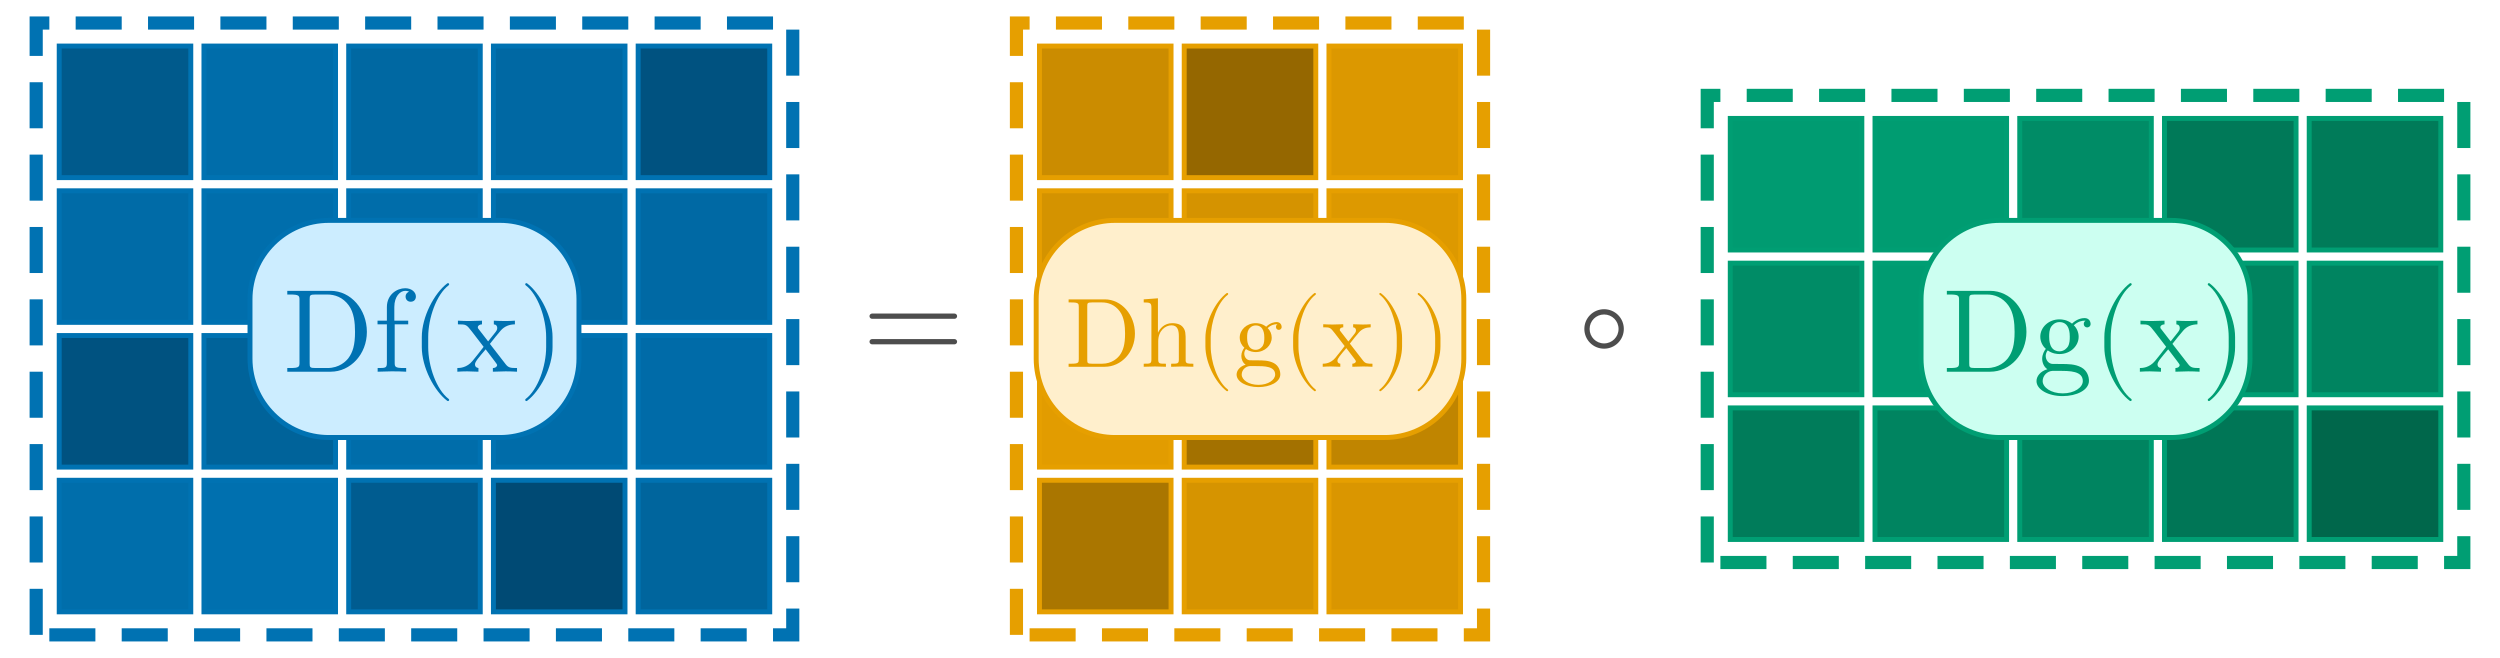
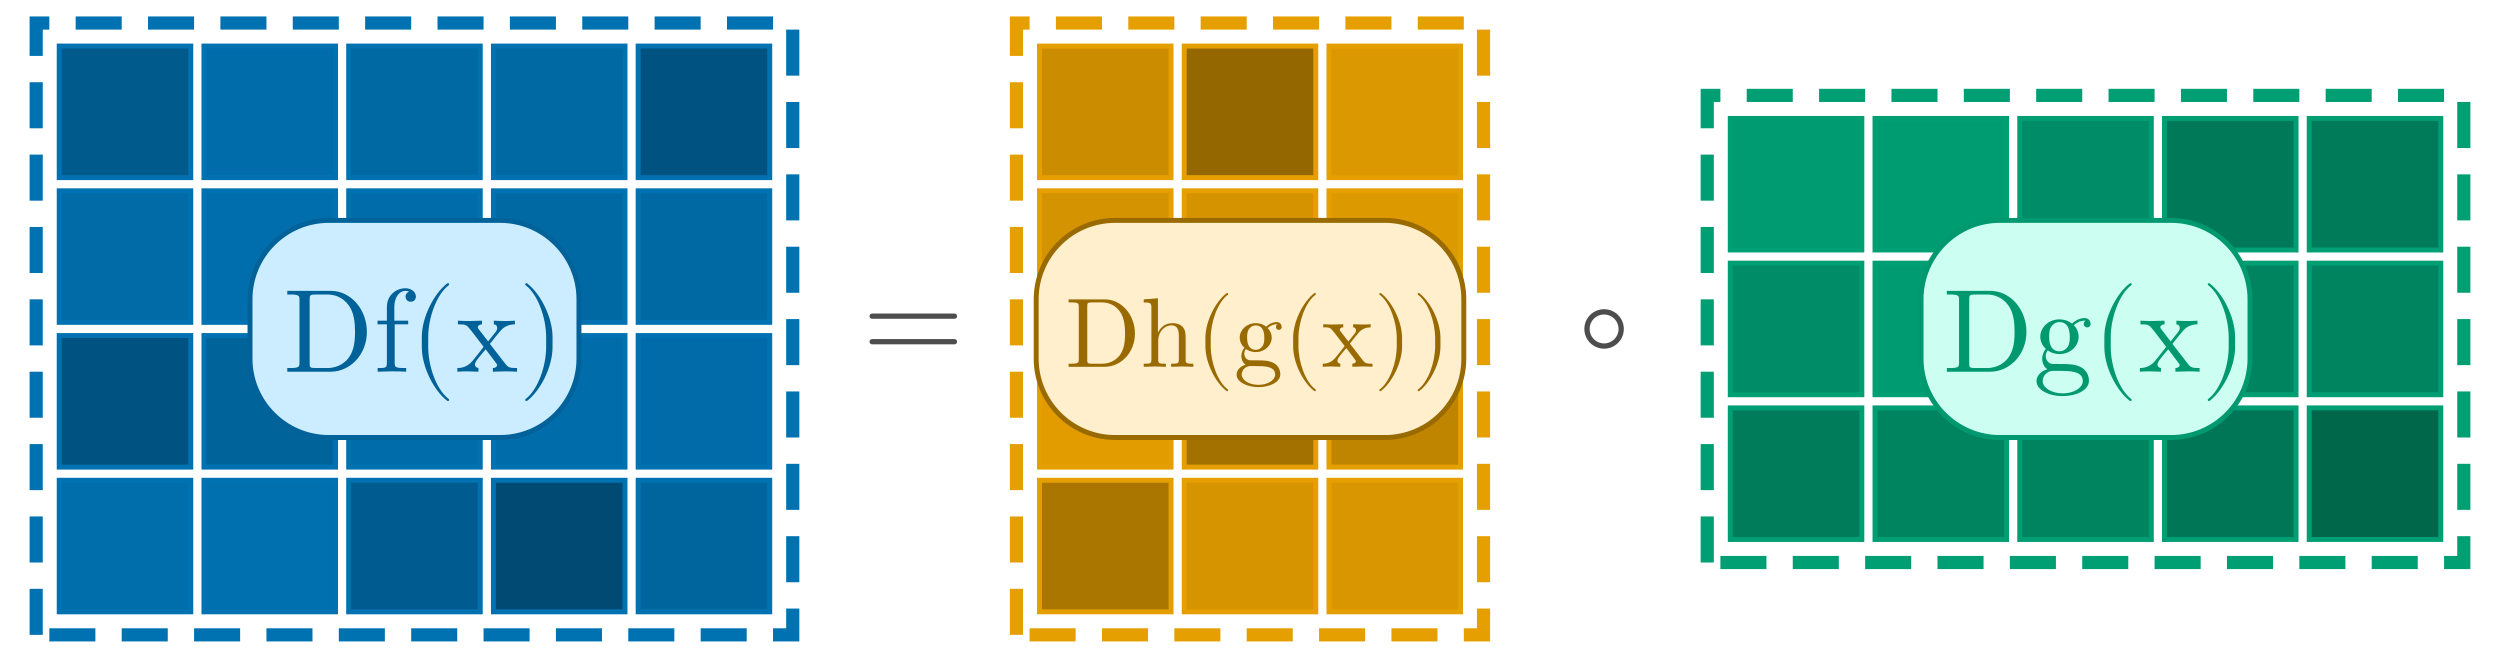
<svg xmlns="http://www.w3.org/2000/svg" xmlns:xlink="http://www.w3.org/1999/xlink" width="380" height="100" viewBox="0 0 380 100">
  <defs>
    <g>
      <g id="glyph-0-0">
        <path d="M 14.441 -6.941 C 14.441 -7.16 14.262 -7.34 14.039 -7.34 L 1.52 -7.34 C 1.301 -7.34 1.121 -7.16 1.121 -6.941 C 1.121 -6.719 1.301 -6.539 1.52 -6.539 L 14.039 -6.539 C 14.262 -6.539 14.441 -6.719 14.441 -6.941 Z M 14.441 -3.059 C 14.441 -3.281 14.262 -3.461 14.039 -3.461 L 1.52 -3.461 C 1.301 -3.461 1.121 -3.281 1.121 -3.059 C 1.121 -2.84 1.301 -2.66 1.52 -2.66 L 14.039 -2.66 C 14.262 -2.66 14.441 -2.84 14.441 -3.059 Z M 14.441 -3.059 " />
      </g>
      <g id="glyph-0-1">
        <path d="M 7.121 -5 C 7.121 -6.66 5.781 -8 4.121 -8 C 2.461 -8 1.121 -6.66 1.121 -5 C 1.121 -3.34 2.461 -2 4.121 -2 C 5.781 -2 7.121 -3.34 7.121 -5 Z M 6.32 -5 C 6.32 -3.781 5.34 -2.801 4.121 -2.801 C 2.898 -2.801 1.922 -3.781 1.922 -5 C 1.922 -6.219 2.898 -7.199 4.121 -7.199 C 5.34 -7.199 6.32 -6.219 6.32 -5 Z M 6.32 -5 " />
      </g>
      <g id="glyph-1-0">
        <path d="M 12.727 -6.047 C 12.727 -9.469 10.297 -12.293 7.219 -12.293 L 0.629 -12.293 L 0.629 -11.734 L 1.062 -11.734 C 2.449 -11.734 2.484 -11.539 2.484 -10.891 L 2.484 -1.402 C 2.484 -0.758 2.449 -0.559 1.062 -0.559 L 0.629 -0.559 L 0.629 0 L 7.219 0 C 10.242 0 12.727 -2.664 12.727 -6.047 Z M 10.926 -6.047 C 10.926 -4.051 10.586 -2.969 9.938 -2.09 C 9.574 -1.602 8.551 -0.559 6.73 -0.559 L 4.914 -0.559 C 4.066 -0.559 4.031 -0.684 4.031 -1.277 L 4.031 -11.016 C 4.031 -11.609 4.066 -11.734 4.914 -11.734 L 6.715 -11.734 C 7.828 -11.734 9.07 -11.34 9.988 -10.062 C 10.766 -9 10.926 -7.453 10.926 -6.047 Z M 10.926 -6.047 " />
      </g>
      <g id="glyph-1-1">
        <path d="M 6.426 -11.43 C 6.426 -12.098 5.762 -12.691 4.805 -12.691 C 3.547 -12.691 2.016 -11.734 2.016 -9.828 L 2.016 -7.758 L 0.594 -7.758 L 0.594 -7.199 L 2.016 -7.199 L 2.016 -1.367 C 2.016 -0.559 1.816 -0.559 0.613 -0.559 L 0.613 0 L 2.664 -0.055 C 3.383 -0.055 4.23 -0.055 4.949 0 L 4.949 -0.559 L 4.57 -0.559 C 3.238 -0.559 3.203 -0.758 3.203 -1.402 L 3.203 -7.199 L 5.258 -7.199 L 5.258 -7.758 L 3.148 -7.758 L 3.148 -9.848 C 3.148 -11.43 4.016 -12.293 4.805 -12.293 C 4.859 -12.293 5.129 -12.293 5.398 -12.168 C 5.184 -12.098 4.859 -11.863 4.859 -11.41 C 4.859 -10.996 5.148 -10.637 5.633 -10.637 C 6.156 -10.637 6.426 -10.996 6.426 -11.43 Z M 6.426 -11.43 " />
      </g>
      <g id="glyph-1-2">
        <path d="M 5.977 4.285 C 5.977 4.23 5.941 4.176 5.902 4.141 C 4.031 2.734 2.789 -0.863 2.789 -3.742 L 2.789 -5.258 C 2.789 -8.137 4.031 -11.734 5.902 -13.141 C 5.941 -13.176 5.977 -13.23 5.977 -13.285 C 5.977 -13.375 5.887 -13.465 5.797 -13.465 C 5.762 -13.465 5.723 -13.445 5.688 -13.43 C 3.707 -11.934 1.816 -8.336 1.816 -5.258 L 1.816 -3.742 C 1.816 -0.664 3.707 2.934 5.688 4.43 C 5.723 4.445 5.762 4.465 5.797 4.465 C 5.887 4.465 5.977 4.375 5.977 4.285 Z M 5.977 4.285 " />
      </g>
      <g id="glyph-1-3">
        <path d="M 9.289 0 L 9.289 -0.559 C 8.316 -0.559 7.992 -0.594 7.578 -1.117 L 5.164 -4.23 C 5.707 -4.914 6.391 -5.797 6.82 -6.266 C 7.379 -6.91 8.117 -7.184 8.965 -7.199 L 8.965 -7.758 C 8.496 -7.723 7.957 -7.703 7.488 -7.703 C 6.949 -7.703 5.992 -7.738 5.762 -7.758 L 5.762 -7.199 C 6.137 -7.164 6.281 -6.93 6.281 -6.641 C 6.281 -6.355 6.102 -6.121 6.012 -6.012 L 4.895 -4.609 L 3.492 -6.426 C 3.328 -6.605 3.328 -6.641 3.328 -6.75 C 3.328 -7.02 3.602 -7.184 3.961 -7.199 L 3.961 -7.758 L 2.016 -7.703 C 1.637 -7.703 0.793 -7.723 0.305 -7.758 L 0.305 -7.199 C 1.566 -7.199 1.586 -7.184 2.43 -6.102 L 4.211 -3.781 C 3.367 -2.699 3.367 -2.664 2.52 -1.637 C 1.656 -0.594 0.594 -0.559 0.215 -0.559 L 0.215 0 C 0.684 -0.035 1.242 -0.055 1.711 -0.055 L 3.422 0 L 3.422 -0.559 C 3.023 -0.613 2.898 -0.848 2.898 -1.117 C 2.898 -1.512 3.422 -2.105 4.52 -3.402 L 5.887 -1.602 C 6.031 -1.402 6.266 -1.117 6.266 -1.008 C 6.266 -0.848 6.102 -0.574 5.617 -0.559 L 5.617 0 L 7.559 -0.055 C 8.047 -0.055 8.746 -0.035 9.289 0 Z M 9.289 0 " />
      </g>
      <g id="glyph-1-4">
        <path d="M 5.184 -3.742 L 5.184 -5.258 C 5.184 -8.336 3.293 -11.934 1.312 -13.43 C 1.277 -13.445 1.242 -13.465 1.207 -13.465 C 1.117 -13.465 1.027 -13.375 1.027 -13.285 C 1.027 -13.23 1.062 -13.176 1.098 -13.141 C 2.969 -11.734 4.211 -8.137 4.211 -5.258 L 4.211 -3.742 C 4.211 -0.863 2.969 2.734 1.098 4.141 C 1.062 4.176 1.027 4.23 1.027 4.285 C 1.027 4.375 1.117 4.465 1.207 4.465 C 1.242 4.465 1.277 4.445 1.312 4.43 C 3.293 2.934 5.184 -0.664 5.184 -3.742 Z M 5.184 -3.742 " />
      </g>
      <g id="glyph-1-5">
        <path d="M 8.73 -7.273 C 8.73 -7.578 8.516 -8.152 7.812 -8.152 C 7.453 -8.152 6.66 -8.047 5.902 -7.309 C 5.148 -7.902 4.391 -7.957 3.996 -7.957 C 2.32 -7.957 1.078 -6.715 1.078 -5.328 C 1.078 -4.535 1.477 -3.852 1.926 -3.473 C 1.691 -3.203 1.367 -2.609 1.367 -1.98 C 1.367 -1.422 1.602 -0.738 2.16 -0.379 C 1.078 -0.07 0.504 0.703 0.504 1.422 C 0.504 2.719 2.285 3.707 4.48 3.707 C 6.605 3.707 8.477 2.789 8.477 1.387 C 8.477 0.758 8.227 -0.16 7.309 -0.664 C 6.355 -1.172 5.309 -1.172 4.211 -1.172 C 3.762 -1.172 2.988 -1.172 2.863 -1.188 C 2.285 -1.262 1.906 -1.816 1.906 -2.395 C 1.906 -2.465 1.906 -2.879 2.215 -3.238 C 2.914 -2.734 3.652 -2.684 3.996 -2.684 C 5.672 -2.684 6.91 -3.926 6.91 -5.309 C 6.91 -5.977 6.625 -6.641 6.176 -7.055 C 6.82 -7.668 7.469 -7.758 7.793 -7.758 C 7.793 -7.758 7.922 -7.758 7.973 -7.738 C 7.777 -7.668 7.688 -7.469 7.688 -7.254 C 7.688 -6.949 7.922 -6.73 8.207 -6.73 C 8.387 -6.73 8.73 -6.859 8.73 -7.273 Z M 5.562 -5.328 C 5.562 -4.844 5.543 -4.266 5.273 -3.816 C 5.129 -3.602 4.715 -3.098 3.996 -3.098 C 2.43 -3.098 2.43 -4.895 2.43 -5.309 C 2.43 -5.797 2.449 -6.371 2.719 -6.82 C 2.863 -7.039 3.277 -7.543 3.996 -7.543 C 5.562 -7.543 5.562 -5.742 5.562 -5.328 Z M 7.543 1.422 C 7.543 2.395 6.266 3.293 4.5 3.293 C 2.684 3.293 1.441 2.375 1.441 1.422 C 1.441 0.594 2.125 -0.07 2.914 -0.125 L 3.977 -0.125 C 5.527 -0.125 7.543 -0.125 7.543 1.422 Z M 7.543 1.422 " />
      </g>
      <g id="glyph-2-0">
        <path d="M 10.605 -5.039 C 10.605 -7.891 8.578 -10.246 6.016 -10.246 L 0.523 -10.246 L 0.523 -9.781 L 0.887 -9.781 C 2.039 -9.781 2.07 -9.613 2.07 -9.074 L 2.07 -1.172 C 2.07 -0.629 2.039 -0.465 0.887 -0.465 L 0.523 -0.465 L 0.523 0 L 6.016 0 C 8.535 0 10.605 -2.219 10.605 -5.039 Z M 9.105 -5.039 C 9.105 -3.375 8.82 -2.477 8.281 -1.738 C 7.98 -1.336 7.125 -0.465 5.609 -0.465 L 4.094 -0.465 C 3.391 -0.465 3.359 -0.57 3.359 -1.066 L 3.359 -9.18 C 3.359 -9.676 3.391 -9.781 4.094 -9.781 L 5.594 -9.781 C 6.523 -9.781 7.559 -9.449 8.324 -8.387 C 8.969 -7.5 9.105 -6.211 9.105 -5.039 Z M 9.105 -5.039 " />
      </g>
      <g id="glyph-2-1">
        <path d="M 8.023 0 L 8.023 -0.465 C 7.246 -0.465 6.871 -0.465 6.855 -0.914 L 6.855 -3.781 C 6.855 -5.07 6.855 -5.535 6.391 -6.074 C 6.18 -6.328 5.684 -6.629 4.816 -6.629 C 3.555 -6.629 2.895 -5.73 2.656 -5.191 L 2.641 -5.191 L 2.641 -10.41 L 0.48 -10.246 L 0.48 -9.781 C 1.531 -9.781 1.648 -9.676 1.648 -8.941 L 1.648 -1.141 C 1.648 -0.465 1.484 -0.465 0.48 -0.465 L 0.48 0 L 2.176 -0.047 L 3.855 0 L 3.855 -0.465 C 2.852 -0.465 2.684 -0.465 2.684 -1.141 L 2.684 -3.898 C 2.684 -5.461 3.75 -6.301 4.711 -6.301 C 5.656 -6.301 5.82 -5.488 5.82 -4.637 L 5.82 -1.141 C 5.82 -0.465 5.656 -0.465 4.648 -0.465 L 4.648 0 L 6.344 -0.047 Z M 8.023 0 " />
      </g>
      <g id="glyph-2-2">
        <path d="M 4.98 3.57 C 4.98 3.523 4.949 3.48 4.922 3.449 C 3.359 2.281 2.324 -0.719 2.324 -3.121 L 2.324 -4.379 C 2.324 -6.781 3.359 -9.781 4.922 -10.949 C 4.949 -10.98 4.98 -11.023 4.98 -11.07 C 4.98 -11.145 4.906 -11.219 4.828 -11.219 C 4.801 -11.219 4.77 -11.203 4.738 -11.191 C 3.09 -9.945 1.516 -6.945 1.516 -4.379 L 1.516 -3.121 C 1.516 -0.555 3.09 2.445 4.738 3.691 C 4.77 3.703 4.801 3.719 4.828 3.719 C 4.906 3.719 4.98 3.645 4.98 3.57 Z M 4.98 3.57 " />
      </g>
      <g id="glyph-2-3">
        <path d="M 7.273 -6.059 C 7.273 -6.316 7.094 -6.797 6.512 -6.797 C 6.211 -6.797 5.551 -6.703 4.922 -6.09 C 4.289 -6.586 3.66 -6.629 3.328 -6.629 C 1.934 -6.629 0.898 -5.594 0.898 -4.441 C 0.898 -3.781 1.23 -3.211 1.605 -2.895 C 1.41 -2.672 1.141 -2.176 1.141 -1.648 C 1.141 -1.184 1.336 -0.613 1.801 -0.316 C 0.898 -0.059 0.422 0.586 0.422 1.184 C 0.422 2.266 1.906 3.09 3.734 3.09 C 5.504 3.09 7.066 2.324 7.066 1.156 C 7.066 0.629 6.855 -0.137 6.09 -0.555 C 5.297 -0.977 4.426 -0.977 3.512 -0.977 C 3.137 -0.977 2.488 -0.977 2.387 -0.988 C 1.906 -1.051 1.59 -1.516 1.59 -1.996 C 1.59 -2.055 1.59 -2.398 1.844 -2.699 C 2.43 -2.281 3.047 -2.234 3.328 -2.234 C 4.727 -2.234 5.762 -3.27 5.762 -4.426 C 5.762 -4.98 5.52 -5.535 5.145 -5.879 C 5.684 -6.391 6.227 -6.465 6.496 -6.465 C 6.496 -6.465 6.602 -6.465 6.645 -6.449 C 6.48 -6.391 6.406 -6.227 6.406 -6.047 C 6.406 -5.789 6.602 -5.609 6.84 -5.609 C 6.988 -5.609 7.273 -5.715 7.273 -6.059 Z M 4.637 -4.441 C 4.637 -4.035 4.621 -3.555 4.395 -3.18 C 4.273 -3 3.93 -2.578 3.328 -2.578 C 2.023 -2.578 2.023 -4.078 2.023 -4.426 C 2.023 -4.828 2.039 -5.309 2.266 -5.684 C 2.387 -5.863 2.73 -6.285 3.328 -6.285 C 4.637 -6.285 4.637 -4.785 4.637 -4.441 Z M 6.285 1.184 C 6.285 1.996 5.219 2.746 3.75 2.746 C 2.234 2.746 1.199 1.98 1.199 1.184 C 1.199 0.496 1.77 -0.059 2.43 -0.105 L 3.316 -0.105 C 4.605 -0.105 6.285 -0.105 6.285 1.184 Z M 6.285 1.184 " />
      </g>
      <g id="glyph-2-4">
        <path d="M 7.738 0 L 7.738 -0.465 C 6.93 -0.465 6.66 -0.496 6.316 -0.93 L 4.305 -3.523 C 4.754 -4.094 5.324 -4.828 5.684 -5.219 C 6.148 -5.762 6.766 -5.984 7.469 -6 L 7.469 -6.465 C 7.078 -6.434 6.629 -6.422 6.238 -6.422 C 5.789 -6.422 4.996 -6.449 4.801 -6.465 L 4.801 -6 C 5.113 -5.969 5.234 -5.773 5.234 -5.535 C 5.234 -5.297 5.086 -5.102 5.012 -5.012 L 4.078 -3.84 L 2.91 -5.355 C 2.773 -5.504 2.773 -5.535 2.773 -5.625 C 2.773 -5.852 3 -5.984 3.301 -6 L 3.301 -6.465 L 1.68 -6.422 C 1.363 -6.422 0.66 -6.434 0.254 -6.465 L 0.254 -6 C 1.305 -6 1.32 -5.984 2.023 -5.086 L 3.512 -3.148 C 2.805 -2.25 2.805 -2.219 2.102 -1.363 C 1.379 -0.496 0.496 -0.465 0.18 -0.465 L 0.18 0 C 0.57 -0.031 1.035 -0.047 1.426 -0.047 L 2.852 0 L 2.852 -0.465 C 2.52 -0.512 2.414 -0.703 2.414 -0.93 C 2.414 -1.262 2.852 -1.754 3.766 -2.836 L 4.906 -1.336 C 5.023 -1.172 5.219 -0.93 5.219 -0.84 C 5.219 -0.703 5.086 -0.48 4.68 -0.465 L 4.68 0 L 6.301 -0.047 C 6.703 -0.047 7.289 -0.031 7.738 0 Z M 7.738 0 " />
      </g>
      <g id="glyph-2-5">
        <path d="M 4.32 -3.121 L 4.32 -4.379 C 4.32 -6.945 2.746 -9.945 1.094 -11.191 C 1.066 -11.203 1.035 -11.219 1.004 -11.219 C 0.93 -11.219 0.855 -11.145 0.855 -11.07 C 0.855 -11.023 0.887 -10.98 0.914 -10.949 C 2.477 -9.781 3.512 -6.781 3.512 -4.379 L 3.512 -3.121 C 3.512 -0.719 2.477 2.281 0.914 3.449 C 0.887 3.48 0.855 3.523 0.855 3.57 C 0.855 3.645 0.93 3.719 1.004 3.719 C 1.035 3.719 1.066 3.703 1.094 3.691 C 2.746 2.445 4.32 -0.555 4.32 -3.121 Z M 4.32 -3.121 " />
      </g>
    </g>
  </defs>
  <rect x="-38" y="-10" width="456" height="120" fill="rgb(100%, 100%, 100%)" fill-opacity="1" />
  <path fill-rule="nonzero" fill="rgb(0%, 35.25%, 55.039%)" fill-opacity="1" stroke-width="0.75" stroke-linecap="butt" stroke-linejoin="miter" stroke="rgb(0%, 44.706%, 69.804%)" stroke-opacity="1" stroke-miterlimit="10" d="M 9 27 L 9 7 L 29 7 L 29 27 Z M 9 27 " />
  <path fill-rule="nonzero" fill="rgb(0%, 42.667%, 66.62%)" fill-opacity="1" stroke-width="0.75" stroke-linecap="butt" stroke-linejoin="miter" stroke="rgb(0%, 44.706%, 69.804%)" stroke-opacity="1" stroke-miterlimit="10" d="M 31 27 L 31 7 L 51 7 L 51 27 Z M 31 27 " />
  <path fill-rule="nonzero" fill="rgb(0%, 40.69%, 63.534%)" fill-opacity="1" stroke-width="0.75" stroke-linecap="butt" stroke-linejoin="miter" stroke="rgb(0%, 44.706%, 69.804%)" stroke-opacity="1" stroke-miterlimit="10" d="M 53 27 L 53 7 L 73 7 L 73 27 Z M 53 27 " />
  <path fill-rule="nonzero" fill="rgb(0%, 40.856%, 63.793%)" fill-opacity="1" stroke-width="0.75" stroke-linecap="butt" stroke-linejoin="miter" stroke="rgb(0%, 44.706%, 69.804%)" stroke-opacity="1" stroke-miterlimit="10" d="M 75 27 L 75 7 L 95 7 L 95 27 Z M 75 27 " />
  <path fill-rule="nonzero" fill="rgb(0%, 32.179%, 50.244%)" fill-opacity="1" stroke-width="0.75" stroke-linecap="butt" stroke-linejoin="miter" stroke="rgb(0%, 44.706%, 69.804%)" stroke-opacity="1" stroke-miterlimit="10" d="M 97 27 L 97 7 L 117 7 L 117 27 Z M 97 27 " />
  <path fill-rule="nonzero" fill="rgb(0%, 41.98%, 65.548%)" fill-opacity="1" stroke-width="0.75" stroke-linecap="butt" stroke-linejoin="miter" stroke="rgb(0%, 44.706%, 69.804%)" stroke-opacity="1" stroke-miterlimit="10" d="M 9 49 L 9 29 L 29 29 L 29 49 Z M 9 49 " />
  <path fill-rule="nonzero" fill="rgb(0%, 43.109%, 67.311%)" fill-opacity="1" stroke-width="0.75" stroke-linecap="butt" stroke-linejoin="miter" stroke="rgb(0%, 44.706%, 69.804%)" stroke-opacity="1" stroke-miterlimit="10" d="M 31 49 L 31 29 L 51 29 L 51 49 Z M 31 49 " />
  <path fill-rule="nonzero" fill="rgb(0%, 42.658%, 66.607%)" fill-opacity="1" stroke-width="0.75" stroke-linecap="butt" stroke-linejoin="miter" stroke="rgb(0%, 44.706%, 69.804%)" stroke-opacity="1" stroke-miterlimit="10" d="M 53 49 L 53 29 L 73 29 L 73 49 Z M 53 49 " />
  <path fill-rule="nonzero" fill="rgb(0%, 40.995%, 64.01%)" fill-opacity="1" stroke-width="0.75" stroke-linecap="butt" stroke-linejoin="miter" stroke="rgb(0%, 44.706%, 69.804%)" stroke-opacity="1" stroke-miterlimit="10" d="M 75 49 L 75 29 L 95 29 L 95 49 Z M 75 49 " />
  <path fill-rule="nonzero" fill="rgb(0%, 41.283%, 64.46%)" fill-opacity="1" stroke-width="0.75" stroke-linecap="butt" stroke-linejoin="miter" stroke="rgb(0%, 44.706%, 69.804%)" stroke-opacity="1" stroke-miterlimit="10" d="M 97 49 L 97 29 L 117 29 L 117 49 Z M 97 49 " />
  <path fill-rule="nonzero" fill="rgb(0%, 32.263%, 50.375%)" fill-opacity="1" stroke-width="0.75" stroke-linecap="butt" stroke-linejoin="miter" stroke="rgb(0%, 44.706%, 69.804%)" stroke-opacity="1" stroke-miterlimit="10" d="M 9 71 L 9 51 L 29 51 L 29 71 Z M 9 71 " />
  <path fill-rule="nonzero" fill="rgb(0%, 38.766%, 60.529%)" fill-opacity="1" stroke-width="0.75" stroke-linecap="butt" stroke-linejoin="miter" stroke="rgb(0%, 44.706%, 69.804%)" stroke-opacity="1" stroke-miterlimit="10" d="M 31 71 L 31 51 L 51 51 L 51 71 Z M 31 71 " />
  <path fill-rule="nonzero" fill="rgb(0%, 42.819%, 66.858%)" fill-opacity="1" stroke-width="0.75" stroke-linecap="butt" stroke-linejoin="miter" stroke="rgb(0%, 44.706%, 69.804%)" stroke-opacity="1" stroke-miterlimit="10" d="M 53 71 L 53 51 L 73 51 L 73 71 Z M 53 71 " />
  <path fill-rule="nonzero" fill="rgb(0%, 42.537%, 66.418%)" fill-opacity="1" stroke-width="0.75" stroke-linecap="butt" stroke-linejoin="miter" stroke="rgb(0%, 44.706%, 69.804%)" stroke-opacity="1" stroke-miterlimit="10" d="M 75 71 L 75 51 L 95 51 L 95 71 Z M 75 71 " />
  <path fill-rule="nonzero" fill="rgb(0%, 42.083%, 65.708%)" fill-opacity="1" stroke-width="0.75" stroke-linecap="butt" stroke-linejoin="miter" stroke="rgb(0%, 44.706%, 69.804%)" stroke-opacity="1" stroke-miterlimit="10" d="M 97 71 L 97 51 L 117 51 L 117 71 Z M 97 71 " />
  <path fill-rule="nonzero" fill="rgb(0%, 42.986%, 67.119%)" fill-opacity="1" stroke-width="0.75" stroke-linecap="butt" stroke-linejoin="miter" stroke="rgb(0%, 44.706%, 69.804%)" stroke-opacity="1" stroke-miterlimit="10" d="M 9 93 L 9 73 L 29 73 L 29 93 Z M 9 93 " />
  <path fill-rule="nonzero" fill="rgb(0%, 43.957%, 68.634%)" fill-opacity="1" stroke-width="0.75" stroke-linecap="butt" stroke-linejoin="miter" stroke="rgb(0%, 44.706%, 69.804%)" stroke-opacity="1" stroke-miterlimit="10" d="M 31 93 L 31 73 L 51 73 L 51 93 Z M 31 93 " />
  <path fill-rule="nonzero" fill="rgb(0%, 36.151%, 56.446%)" fill-opacity="1" stroke-width="0.75" stroke-linecap="butt" stroke-linejoin="miter" stroke="rgb(0%, 44.706%, 69.804%)" stroke-opacity="1" stroke-miterlimit="10" d="M 53 93 L 53 73 L 73 73 L 73 93 Z M 53 93 " />
  <path fill-rule="nonzero" fill="rgb(0%, 29.059%, 45.373%)" fill-opacity="1" stroke-width="0.75" stroke-linecap="butt" stroke-linejoin="miter" stroke="rgb(0%, 44.706%, 69.804%)" stroke-opacity="1" stroke-miterlimit="10" d="M 75 93 L 75 73 L 95 73 L 95 93 Z M 75 93 " />
  <path fill-rule="nonzero" fill="rgb(0%, 39.544%, 61.744%)" fill-opacity="1" stroke-width="0.75" stroke-linecap="butt" stroke-linejoin="miter" stroke="rgb(0%, 44.706%, 69.804%)" stroke-opacity="1" stroke-miterlimit="10" d="M 97 93 L 97 73 L 117 73 L 117 93 Z M 97 93 " />
  <path fill="none" stroke-width="2" stroke-linecap="butt" stroke-linejoin="miter" stroke="rgb(0%, 44.706%, 69.804%)" stroke-opacity="1" stroke-dasharray="7 4" stroke-miterlimit="10" d="M 5.5 96.5 L 5.5 3.5 L 120.5 3.5 L 120.5 96.5 Z M 5.5 96.5 " />
  <path fill-rule="nonzero" fill="rgb(0%, 60.616%, 44.119%)" fill-opacity="1" stroke-width="0.75" stroke-linecap="butt" stroke-linejoin="miter" stroke="rgb(0%, 61.961%, 45.098%)" stroke-opacity="1" stroke-miterlimit="10" d="M 263 38 L 263 18 L 283 18 L 283 38 Z M 263 38 " />
  <path fill-rule="nonzero" fill="rgb(0%, 61.059%, 44.442%)" fill-opacity="1" stroke-width="0.75" stroke-linecap="butt" stroke-linejoin="miter" stroke="rgb(0%, 61.961%, 45.098%)" stroke-opacity="1" stroke-miterlimit="10" d="M 285 38 L 285 18 L 305 18 L 305 38 Z M 285 38 " />
  <path fill-rule="nonzero" fill="rgb(0%, 54.848%, 39.921%)" fill-opacity="1" stroke-width="0.75" stroke-linecap="butt" stroke-linejoin="miter" stroke="rgb(0%, 61.961%, 45.098%)" stroke-opacity="1" stroke-miterlimit="10" d="M 307 38 L 307 18 L 327 18 L 327 38 Z M 307 38 " />
  <path fill-rule="nonzero" fill="rgb(0%, 47.492%, 34.567%)" fill-opacity="1" stroke-width="0.75" stroke-linecap="butt" stroke-linejoin="miter" stroke="rgb(0%, 61.961%, 45.098%)" stroke-opacity="1" stroke-miterlimit="10" d="M 329 38 L 329 18 L 349 18 L 349 38 Z M 329 38 " />
  <path fill-rule="nonzero" fill="rgb(0%, 48.063%, 34.983%)" fill-opacity="1" stroke-width="0.75" stroke-linecap="butt" stroke-linejoin="miter" stroke="rgb(0%, 61.961%, 45.098%)" stroke-opacity="1" stroke-miterlimit="10" d="M 351 38 L 351 18 L 371 18 L 371 38 Z M 351 38 " />
  <path fill-rule="nonzero" fill="rgb(0%, 54.888%, 39.95%)" fill-opacity="1" stroke-width="0.75" stroke-linecap="butt" stroke-linejoin="miter" stroke="rgb(0%, 61.961%, 45.098%)" stroke-opacity="1" stroke-miterlimit="10" d="M 263 60 L 263 40 L 283 40 L 283 60 Z M 263 60 " />
  <path fill-rule="nonzero" fill="rgb(0%, 60.961%, 44.37%)" fill-opacity="1" stroke-width="0.75" stroke-linecap="butt" stroke-linejoin="miter" stroke="rgb(0%, 61.961%, 45.098%)" stroke-opacity="1" stroke-miterlimit="10" d="M 285 60 L 285 40 L 305 40 L 305 60 Z M 285 60 " />
  <path fill-rule="nonzero" fill="rgb(0%, 54.38%, 39.58%)" fill-opacity="1" stroke-width="0.75" stroke-linecap="butt" stroke-linejoin="miter" stroke="rgb(0%, 61.961%, 45.098%)" stroke-opacity="1" stroke-miterlimit="10" d="M 307 60 L 307 40 L 327 40 L 327 60 Z M 307 60 " />
  <path fill-rule="nonzero" fill="rgb(0%, 51.359%, 37.382%)" fill-opacity="1" stroke-width="0.75" stroke-linecap="butt" stroke-linejoin="miter" stroke="rgb(0%, 61.961%, 45.098%)" stroke-opacity="1" stroke-miterlimit="10" d="M 329 60 L 329 40 L 349 40 L 349 60 Z M 329 60 " />
  <path fill-rule="nonzero" fill="rgb(0%, 51.819%, 37.716%)" fill-opacity="1" stroke-width="0.75" stroke-linecap="butt" stroke-linejoin="miter" stroke="rgb(0%, 61.961%, 45.098%)" stroke-opacity="1" stroke-miterlimit="10" d="M 351 60 L 351 40 L 371 40 L 371 60 Z M 351 60 " />
  <path fill-rule="nonzero" fill="rgb(0%, 48.633%, 35.397%)" fill-opacity="1" stroke-width="0.75" stroke-linecap="butt" stroke-linejoin="miter" stroke="rgb(0%, 61.961%, 45.098%)" stroke-opacity="1" stroke-miterlimit="10" d="M 263 82 L 263 62 L 283 62 L 283 82 Z M 263 82 " />
  <path fill-rule="nonzero" fill="rgb(0%, 51.589%, 37.549%)" fill-opacity="1" stroke-width="0.75" stroke-linecap="butt" stroke-linejoin="miter" stroke="rgb(0%, 61.961%, 45.098%)" stroke-opacity="1" stroke-miterlimit="10" d="M 285 82 L 285 62 L 305 62 L 305 82 Z M 285 82 " />
  <path fill-rule="nonzero" fill="rgb(0%, 51.702%, 37.631%)" fill-opacity="1" stroke-width="0.75" stroke-linecap="butt" stroke-linejoin="miter" stroke="rgb(0%, 61.961%, 45.098%)" stroke-opacity="1" stroke-miterlimit="10" d="M 307 82 L 307 62 L 327 62 L 327 82 Z M 307 82 " />
  <path fill-rule="nonzero" fill="rgb(0%, 46.136%, 33.58%)" fill-opacity="1" stroke-width="0.75" stroke-linecap="butt" stroke-linejoin="miter" stroke="rgb(0%, 61.961%, 45.098%)" stroke-opacity="1" stroke-miterlimit="10" d="M 329 82 L 329 62 L 349 62 L 349 82 Z M 329 82 " />
  <path fill-rule="nonzero" fill="rgb(0%, 40.275%, 29.314%)" fill-opacity="1" stroke-width="0.75" stroke-linecap="butt" stroke-linejoin="miter" stroke="rgb(0%, 61.961%, 45.098%)" stroke-opacity="1" stroke-miterlimit="10" d="M 351 82 L 351 62 L 371 62 L 371 82 Z M 351 82 " />
  <path fill="none" stroke-width="2" stroke-linecap="butt" stroke-linejoin="miter" stroke="rgb(0%, 61.961%, 45.098%)" stroke-opacity="1" stroke-dasharray="7 4" stroke-miterlimit="10" d="M 259.5 85.5 L 259.5 14.5 L 374.5 14.5 L 374.5 85.5 Z M 259.5 85.5 " />
  <path fill-rule="nonzero" fill="rgb(79.5%, 54.959%, 0%)" fill-opacity="1" stroke-width="0.75" stroke-linecap="butt" stroke-linejoin="miter" stroke="rgb(90.196%, 62.353%, 0%)" stroke-opacity="1" stroke-miterlimit="10" d="M 158 27 L 158 7 L 178 7 L 178 27 Z M 158 27 " />
  <path fill-rule="nonzero" fill="rgb(58.627%, 40.529%, 0%)" fill-opacity="1" stroke-width="0.75" stroke-linecap="butt" stroke-linejoin="miter" stroke="rgb(90.196%, 62.353%, 0%)" stroke-opacity="1" stroke-miterlimit="10" d="M 180 27 L 180 7 L 200 7 L 200 27 Z M 180 27 " />
  <path fill-rule="nonzero" fill="rgb(86.283%, 59.648%, 0%)" fill-opacity="1" stroke-width="0.75" stroke-linecap="butt" stroke-linejoin="miter" stroke="rgb(90.196%, 62.353%, 0%)" stroke-opacity="1" stroke-miterlimit="10" d="M 202 27 L 202 7 L 222 7 L 222 27 Z M 202 27 " />
  <path fill-rule="nonzero" fill="rgb(83.315%, 57.596%, 0%)" fill-opacity="1" stroke-width="0.75" stroke-linecap="butt" stroke-linejoin="miter" stroke="rgb(90.196%, 62.353%, 0%)" stroke-opacity="1" stroke-miterlimit="10" d="M 158 49 L 158 29 L 178 29 L 178 49 Z M 158 49 " />
  <path fill-rule="nonzero" fill="rgb(83.651%, 57.829%, 0%)" fill-opacity="1" stroke-width="0.75" stroke-linecap="butt" stroke-linejoin="miter" stroke="rgb(90.196%, 62.353%, 0%)" stroke-opacity="1" stroke-miterlimit="10" d="M 180 49 L 180 29 L 200 29 L 200 49 Z M 180 49 " />
  <path fill-rule="nonzero" fill="rgb(86.707%, 59.941%, 0%)" fill-opacity="1" stroke-width="0.75" stroke-linecap="butt" stroke-linejoin="miter" stroke="rgb(90.196%, 62.353%, 0%)" stroke-opacity="1" stroke-miterlimit="10" d="M 202 49 L 202 29 L 222 29 L 222 49 Z M 202 49 " />
  <path fill-rule="nonzero" fill="rgb(88.519%, 61.193%, 0%)" fill-opacity="1" stroke-width="0.75" stroke-linecap="butt" stroke-linejoin="miter" stroke="rgb(90.196%, 62.353%, 0%)" stroke-opacity="1" stroke-miterlimit="10" d="M 158 71 L 158 51 L 178 51 L 178 71 Z M 158 71 " />
  <path fill-rule="nonzero" fill="rgb(64.001%, 44.244%, 0%)" fill-opacity="1" stroke-width="0.75" stroke-linecap="butt" stroke-linejoin="miter" stroke="rgb(90.196%, 62.353%, 0%)" stroke-opacity="1" stroke-miterlimit="10" d="M 180 71 L 180 51 L 200 51 L 200 71 Z M 180 71 " />
  <path fill-rule="nonzero" fill="rgb(75.313%, 52.064%, 0%)" fill-opacity="1" stroke-width="0.75" stroke-linecap="butt" stroke-linejoin="miter" stroke="rgb(90.196%, 62.353%, 0%)" stroke-opacity="1" stroke-miterlimit="10" d="M 202 71 L 202 51 L 222 51 L 222 71 Z M 202 71 " />
  <path fill-rule="nonzero" fill="rgb(66.811%, 46.187%, 0%)" fill-opacity="1" stroke-width="0.75" stroke-linecap="butt" stroke-linejoin="miter" stroke="rgb(90.196%, 62.353%, 0%)" stroke-opacity="1" stroke-miterlimit="10" d="M 158 93 L 158 73 L 178 73 L 178 93 Z M 158 93 " />
  <path fill-rule="nonzero" fill="rgb(84.09%, 58.132%, 0%)" fill-opacity="1" stroke-width="0.75" stroke-linecap="butt" stroke-linejoin="miter" stroke="rgb(90.196%, 62.353%, 0%)" stroke-opacity="1" stroke-miterlimit="10" d="M 180 93 L 180 73 L 200 73 L 200 93 Z M 180 93 " />
  <path fill-rule="nonzero" fill="rgb(85.361%, 59.011%, 0%)" fill-opacity="1" stroke-width="0.75" stroke-linecap="butt" stroke-linejoin="miter" stroke="rgb(90.196%, 62.353%, 0%)" stroke-opacity="1" stroke-miterlimit="10" d="M 202 93 L 202 73 L 222 73 L 222 93 Z M 202 93 " />
  <path fill="none" stroke-width="2" stroke-linecap="butt" stroke-linejoin="miter" stroke="rgb(90.196%, 62.353%, 0%)" stroke-opacity="1" stroke-dasharray="7 4" stroke-miterlimit="10" d="M 154.5 96.5 L 154.5 3.5 L 225.5 3.5 L 225.5 96.5 Z M 154.5 96.5 " />
  <g fill="rgb(30%, 30%, 30%)" fill-opacity="1">
    <use xlink:href="#glyph-0-0" x="131.04" y="55" />
  </g>
  <g fill="rgb(30%, 30%, 30%)" fill-opacity="1">
    <use xlink:href="#glyph-0-1" x="239.7" y="55" />
  </g>
-   <path fill-rule="nonzero" fill="rgb(80%, 92.809%, 100%)" fill-opacity="1" stroke-width="0.75" stroke-linecap="butt" stroke-linejoin="miter" stroke="rgb(0%, 44.706%, 69.804%)" stroke-opacity="1" stroke-miterlimit="10" d="M 63 66.5 L 50 66.5 C 43.371 66.5 38 61.129 38 54.5 L 38 45.5 C 38 38.871 43.371 33.5 50 33.5 L 76 33.5 C 82.629 33.5 88 38.871 88 45.5 L 88 54.5 C 88 61.129 82.629 66.5 76 66.5 Z M 63 66.5 " />
-   <g fill="rgb(0%, 44.706%, 69.804%)" fill-opacity="1">
+   <path fill-rule="nonzero" fill="rgb(80%, 92.809%, 100%)" fill-opacity="1" stroke-width="0.75" stroke-linecap="butt" stroke-linejoin="miter" stroke="rgb(0%, 38.427%, 60%)" stroke-opacity="1" stroke-miterlimit="10" d="M 63 66.5 L 50 66.5 C 43.371 66.5 38 61.129 38 54.5 L 38 45.5 C 38 38.871 43.371 33.5 50 33.5 L 76 33.5 C 82.629 33.5 88 38.871 88 45.5 L 88 54.5 C 88 61.129 82.629 66.5 76 66.5 Z M 63 66.5 " />
+   <g fill="rgb(0%, 38.427%, 60%)" fill-opacity="1">
    <use xlink:href="#glyph-1-0" x="43.038" y="56.5" />
  </g>
-   <g fill="rgb(0%, 44.706%, 69.804%)" fill-opacity="1">
+   <g fill="rgb(0%, 38.427%, 60%)" fill-opacity="1">
    <use xlink:href="#glyph-1-1" x="56.79" y="56.5" />
  </g>
-   <g fill="rgb(0%, 44.706%, 69.804%)" fill-opacity="1">
+   <g fill="rgb(0%, 38.427%, 60%)" fill-opacity="1">
    <use xlink:href="#glyph-1-2" x="62.298" y="56.5" />
  </g>
-   <g fill="rgb(0%, 44.706%, 69.804%)" fill-opacity="1">
+   <g fill="rgb(0%, 38.427%, 60%)" fill-opacity="1">
    <use xlink:href="#glyph-1-3" x="69.3" y="56.5" />
  </g>
-   <g fill="rgb(0%, 44.706%, 69.804%)" fill-opacity="1">
+   <g fill="rgb(0%, 38.427%, 60%)" fill-opacity="1">
    <use xlink:href="#glyph-1-4" x="78.804" y="56.5" />
  </g>
-   <path fill-rule="nonzero" fill="rgb(80%, 100%, 94.557%)" fill-opacity="1" stroke-width="0.75" stroke-linecap="butt" stroke-linejoin="miter" stroke="rgb(0%, 61.961%, 45.098%)" stroke-opacity="1" stroke-miterlimit="10" d="M 317 66.5 L 304 66.5 C 297.371 66.5 292 61.129 292 54.5 L 292 45.5 C 292 38.871 297.371 33.5 304 33.5 L 330 33.5 C 336.629 33.5 342 38.871 342 45.5 L 342 54.5 C 342 61.129 336.629 66.5 330 66.5 Z M 317 66.5 " />
-   <g fill="rgb(0%, 61.961%, 45.098%)" fill-opacity="1">
+   <path fill-rule="nonzero" fill="rgb(80%, 100%, 94.557%)" fill-opacity="1" stroke-width="0.75" stroke-linecap="butt" stroke-linejoin="miter" stroke="rgb(0%, 60%, 43.671%)" stroke-opacity="1" stroke-miterlimit="10" d="M 317 66.5 L 304 66.5 C 297.371 66.5 292 61.129 292 54.5 L 292 45.5 C 292 38.871 297.371 33.5 304 33.5 L 330 33.5 C 336.629 33.5 342 38.871 342 45.5 L 342 54.5 C 342 61.129 336.629 66.5 330 66.5 Z M 317 66.5 " />
+   <g fill="rgb(0%, 60%, 43.671%)" fill-opacity="1">
    <use xlink:href="#glyph-1-0" x="295.292" y="56.5" />
  </g>
-   <g fill="rgb(0%, 61.961%, 45.098%)" fill-opacity="1">
+   <g fill="rgb(0%, 60%, 43.671%)" fill-opacity="1">
    <use xlink:href="#glyph-1-5" x="309.044" y="56.5" />
  </g>
-   <g fill="rgb(0%, 61.961%, 45.098%)" fill-opacity="1">
+   <g fill="rgb(0%, 60%, 43.671%)" fill-opacity="1">
    <use xlink:href="#glyph-1-2" x="318.044" y="56.5" />
  </g>
-   <g fill="rgb(0%, 61.961%, 45.098%)" fill-opacity="1">
+   <g fill="rgb(0%, 60%, 43.671%)" fill-opacity="1">
    <use xlink:href="#glyph-1-3" x="325.046" y="56.5" />
  </g>
-   <g fill="rgb(0%, 61.961%, 45.098%)" fill-opacity="1">
+   <g fill="rgb(0%, 60%, 43.671%)" fill-opacity="1">
    <use xlink:href="#glyph-1-4" x="334.55" y="56.5" />
  </g>
-   <path fill-rule="nonzero" fill="rgb(100%, 93.826%, 80%)" fill-opacity="1" stroke-width="0.75" stroke-linecap="butt" stroke-linejoin="miter" stroke="rgb(90.196%, 62.353%, 0%)" stroke-opacity="1" stroke-miterlimit="10" d="M 190 66.5 L 169.5 66.5 C 162.871 66.5 157.5 61.129 157.5 54.5 L 157.5 45.5 C 157.5 38.871 162.871 33.5 169.5 33.5 L 210.5 33.5 C 217.129 33.5 222.5 38.871 222.5 45.5 L 222.5 54.5 C 222.5 61.129 217.129 66.5 210.5 66.5 Z M 190 66.5 " />
-   <g fill="rgb(90.196%, 62.353%, 0%)" fill-opacity="1">
+   <path fill-rule="nonzero" fill="rgb(100%, 93.826%, 80%)" fill-opacity="1" stroke-width="0.75" stroke-linecap="butt" stroke-linejoin="miter" stroke="rgb(60%, 41.478%, 0%)" stroke-opacity="1" stroke-miterlimit="10" d="M 190 66.5 L 169.5 66.5 C 162.871 66.5 157.5 61.129 157.5 54.5 L 157.5 45.5 C 157.5 38.871 162.871 33.5 169.5 33.5 L 210.5 33.5 C 217.129 33.5 222.5 38.871 222.5 45.5 L 222.5 54.5 C 222.5 61.129 217.129 66.5 210.5 66.5 Z M 190 66.5 " />
+   <g fill="rgb(60%, 41.478%, 0%)" fill-opacity="1">
    <use xlink:href="#glyph-2-0" x="161.905" y="55.75" />
  </g>
-   <g fill="rgb(90.196%, 62.353%, 0%)" fill-opacity="1">
+   <g fill="rgb(60%, 41.478%, 0%)" fill-opacity="1">
    <use xlink:href="#glyph-2-1" x="173.365" y="55.75" />
  </g>
-   <g fill="rgb(90.196%, 62.353%, 0%)" fill-opacity="1">
+   <g fill="rgb(60%, 41.478%, 0%)" fill-opacity="1">
    <use xlink:href="#glyph-2-2" x="181.705" y="55.75" />
  </g>
-   <g fill="rgb(90.196%, 62.353%, 0%)" fill-opacity="1">
+   <g fill="rgb(60%, 41.478%, 0%)" fill-opacity="1">
    <use xlink:href="#glyph-2-3" x="187.54" y="55.75" />
  </g>
-   <g fill="rgb(90.196%, 62.353%, 0%)" fill-opacity="1">
+   <g fill="rgb(60%, 41.478%, 0%)" fill-opacity="1">
    <use xlink:href="#glyph-2-2" x="195.04" y="55.75" />
  </g>
-   <g fill="rgb(90.196%, 62.353%, 0%)" fill-opacity="1">
+   <g fill="rgb(60%, 41.478%, 0%)" fill-opacity="1">
    <use xlink:href="#glyph-2-4" x="200.875" y="55.75" />
  </g>
-   <g fill="rgb(90.196%, 62.353%, 0%)" fill-opacity="1">
+   <g fill="rgb(60%, 41.478%, 0%)" fill-opacity="1">
    <use xlink:href="#glyph-2-5" x="208.795" y="55.75" />
  </g>
-   <g fill="rgb(90.196%, 62.353%, 0%)" fill-opacity="1">
+   <g fill="rgb(60%, 41.478%, 0%)" fill-opacity="1">
    <use xlink:href="#glyph-2-5" x="214.63" y="55.75" />
  </g>
</svg>
